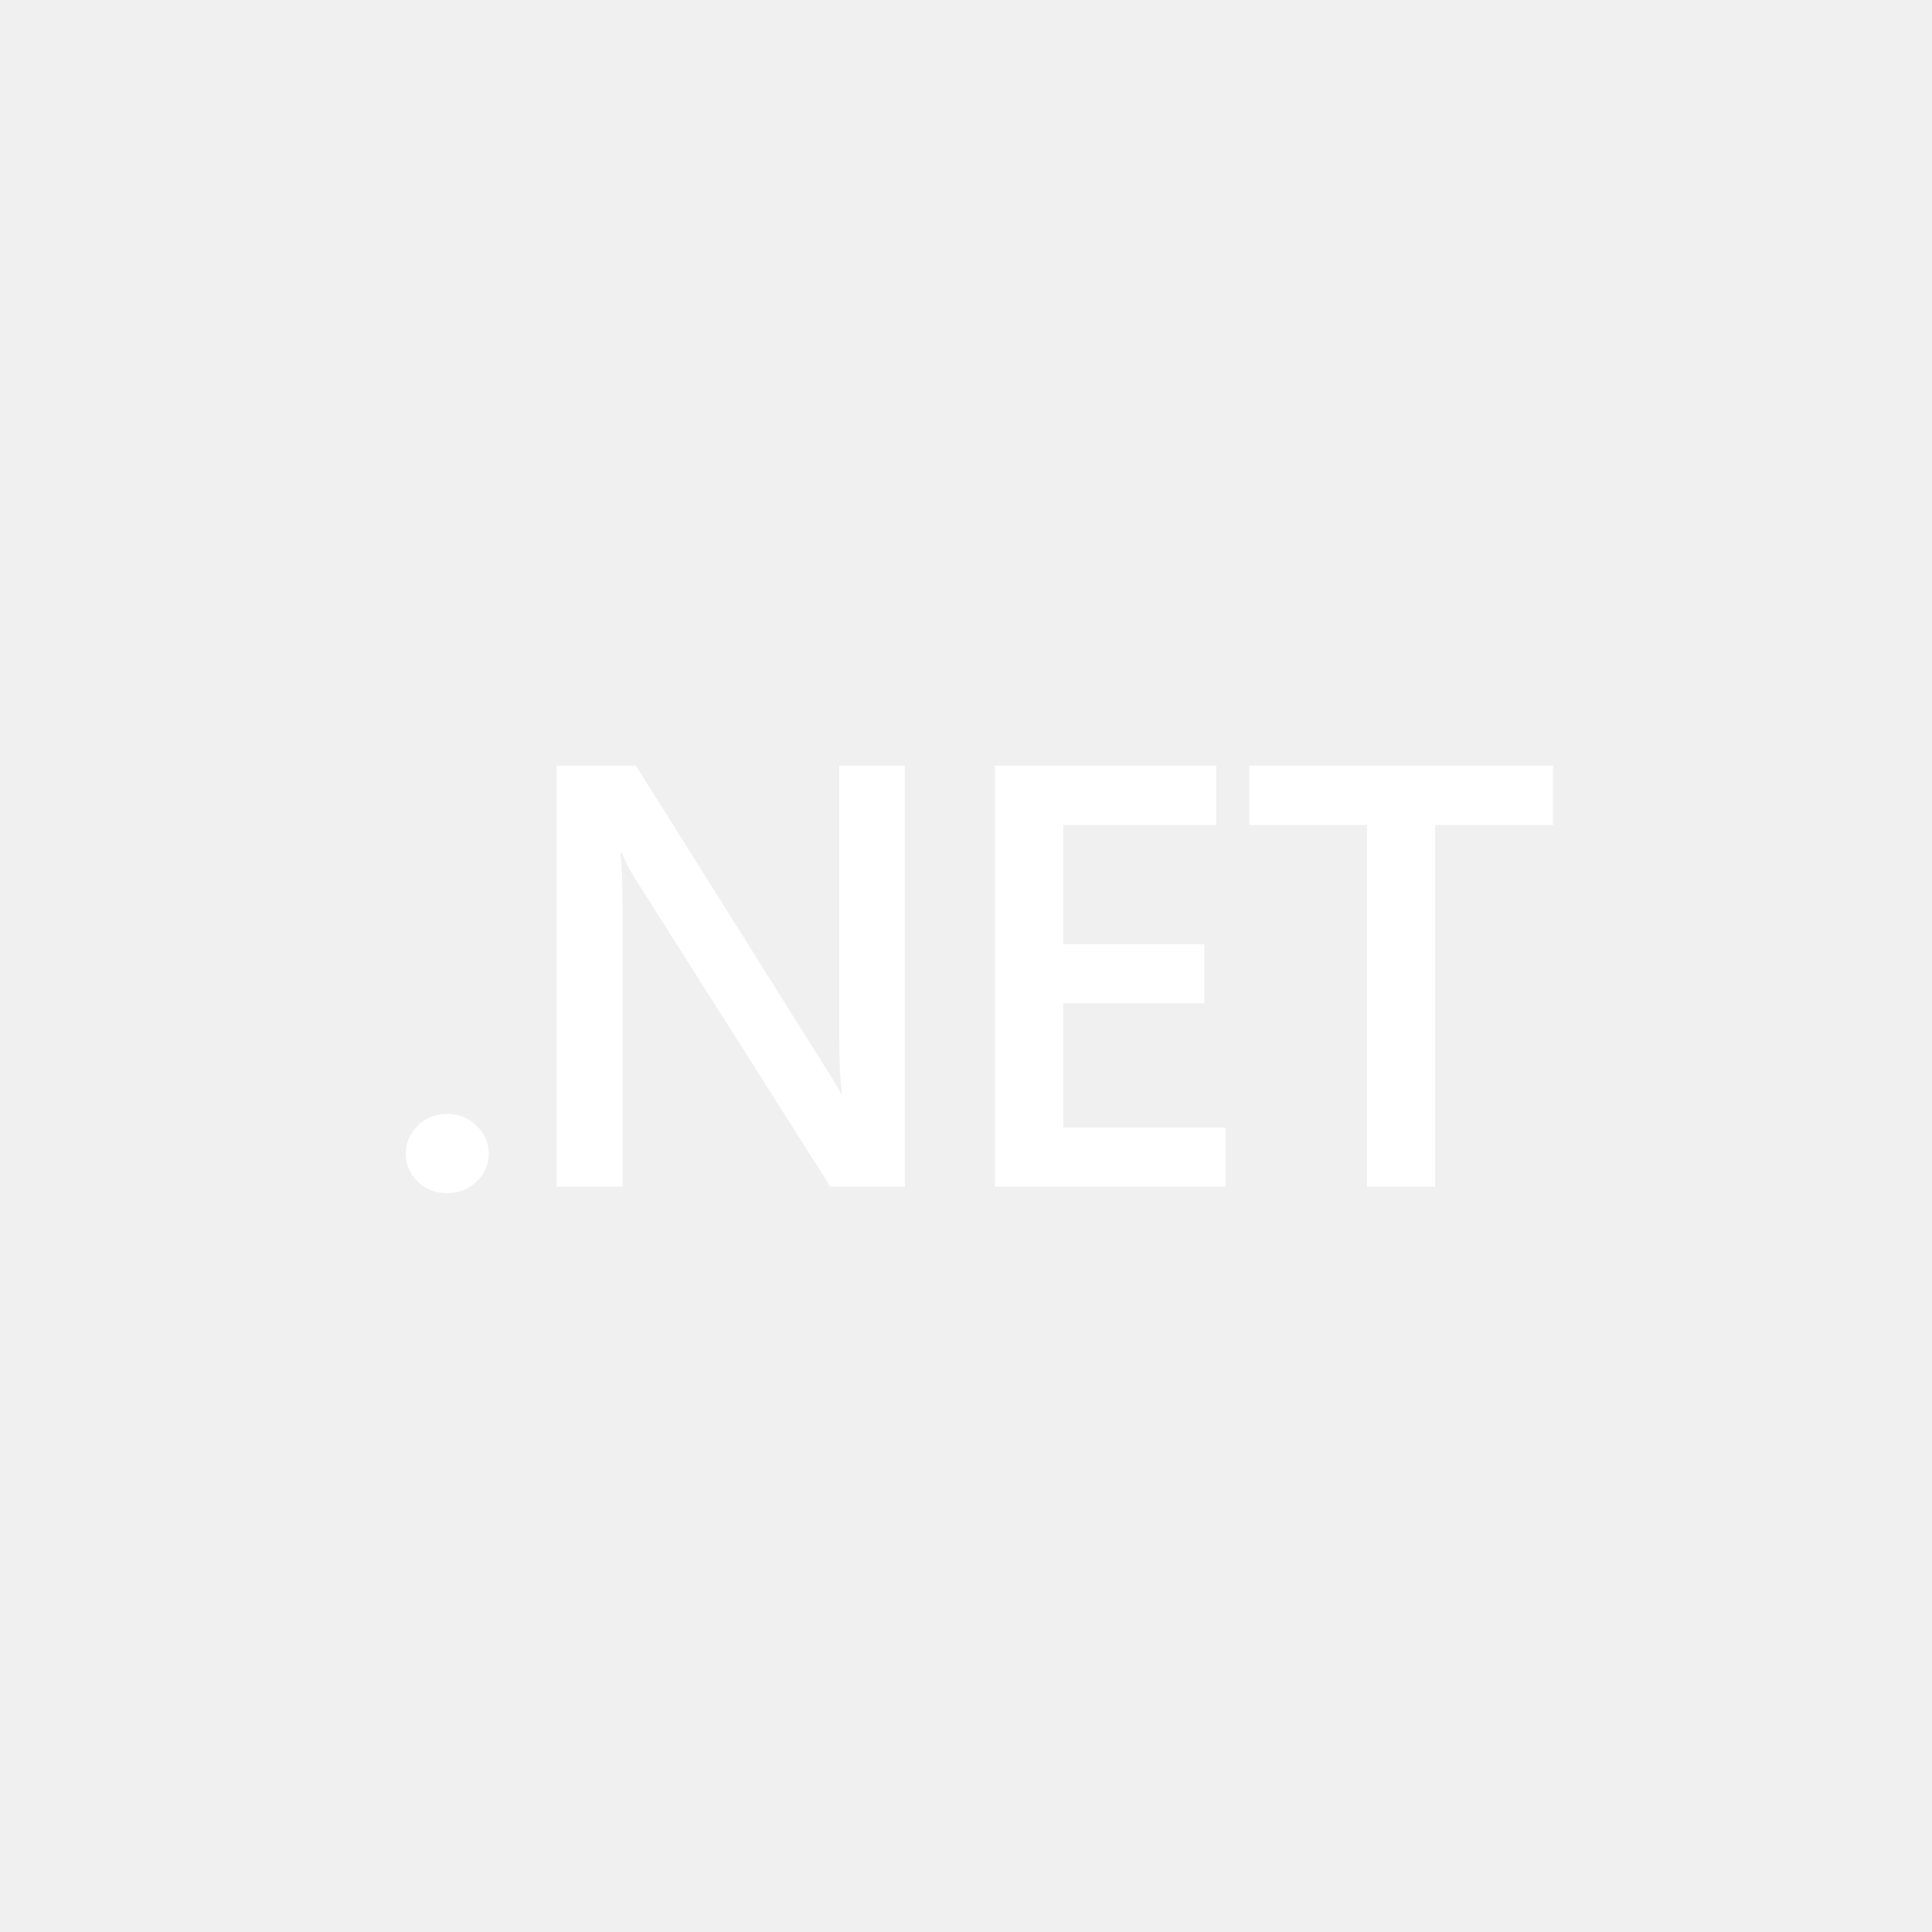
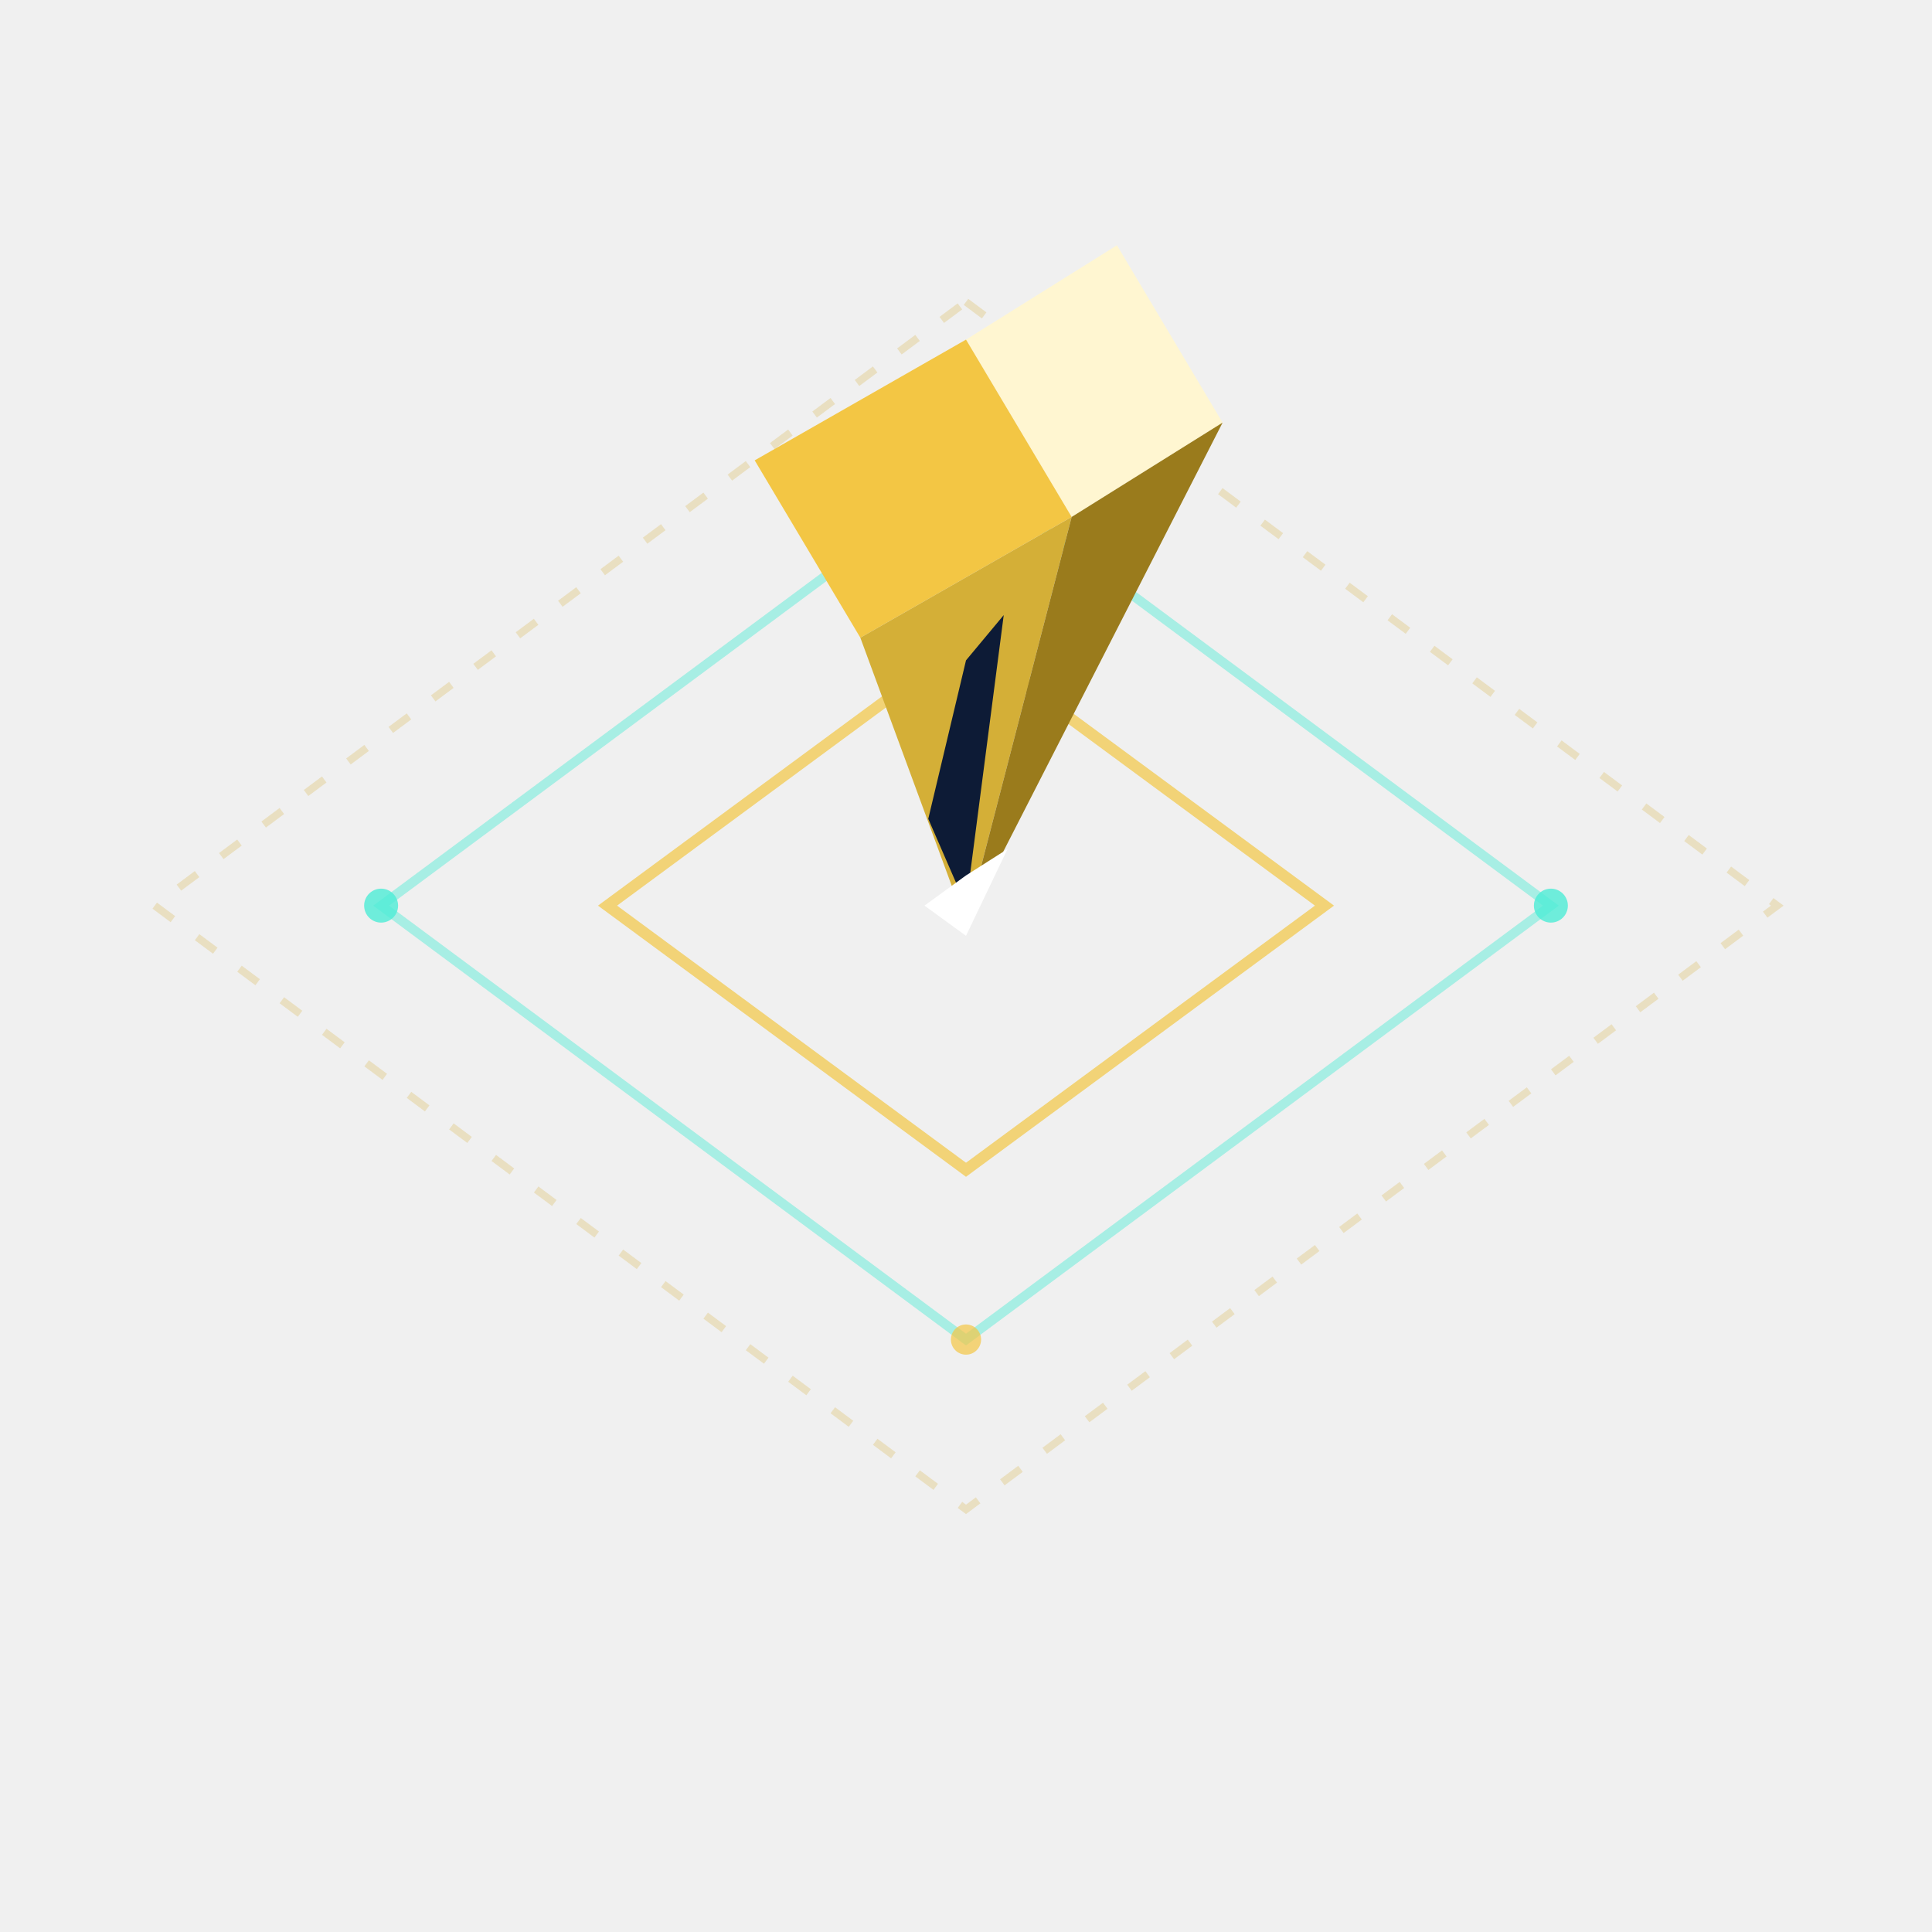
- <svg xmlns="http://www.w3.org/2000/svg" width="456" height="456" viewBox="0 0 456 456" version="1.1" xml:space="preserve" style="fill-rule:evenodd;clip-rule:evenodd;stroke-linejoin:round;stroke-miterlimit:2;">
-   <path d="m 105.5,281.609 c -2.703,0 -5.001,-0.9 -6.893,-2.702 -1.892,-1.848 -2.838,-4.042 -2.838,-6.582 0,-2.587 0.946,-4.804 2.838,-6.652 1.892,-1.848 4.19,-2.772 6.893,-2.772 2.748,0 5.068,0.924 6.96,2.772 1.937,1.848 2.906,4.064 2.906,6.652 0,2.54 -0.968,4.734 -2.906,6.582 -1.892,1.802 -4.212,2.702 -6.96,2.702 z" style="fill:#ffffff;fill-rule:nonzero;stroke-width:0.838" />
-   <path d="M 213.561,280.084 H 195.99 L 149.7,207.054 c -1.171,-1.848 -2.14,-3.765 -2.906,-5.751 h -0.406 c 0.361,2.125 0.541,6.675 0.541,13.65 v 65.132 h -15.543 v -99.36 h 18.719 l 44.737,71.298 c 1.892,2.957 3.109,4.989 3.649,6.098 h 0.27 c -0.45,-2.632 -0.676,-7.09 -0.676,-13.373 v -64.023 h 15.476 z" style="fill:#ffffff;fill-rule:nonzero;stroke-width:0.838" />
-   <path d="m 289.251,280.084 h -54.401 v -99.36 h 52.238 v 13.997 h -36.154 v 28.131 h 33.316 v 13.927 h -33.316 v 29.378 h 38.316 z" style="fill:#ffffff;fill-rule:nonzero;stroke-width:0.838" />
-   <path d="M 366.565,194.721 H 338.722 v 85.363 h -16.084 v -85.363 h -27.775 v -13.997 h 71.701 z" style="fill:#ffffff;fill-rule:nonzero;stroke-width:0.838" />
+ <svg xmlns="http://www.w3.org/2000/svg" width="512" height="512" viewBox="0 0 512 512" version="1.1">
+   <g transform="translate(256, 240)">
+     <polygon points="0,-160 215,0 0,160 -215,0" fill="none" stroke="#D4AF37" stroke-width="2" stroke-opacity="0.25" stroke-dasharray="6 8" />
+     <polygon points="0,-115 155,0 0,115 -155,0" fill="none" stroke="#4EECD6" stroke-width="2.5" stroke-opacity="0.45" />
+     <polygon points="0,-70 95,0 0,70 -95,0" fill="none" stroke="#F3C644" stroke-width="3" stroke-opacity="0.7" />
+     <circle cx="-155" cy="0" r="4.5" fill="#4EECD6" opacity="0.8" />
+     <circle cx="155" cy="0" r="4.5" fill="#4EECD6" opacity="0.8" />
+     <circle cx="0" cy="-115" r="4" fill="#F3C644" opacity="0.7" />
+     <circle cx="0" cy="115" r="4" fill="#F3C644" opacity="0.7" />
+     <g transform="translate(0, -50)">
+       <polygon points="0,-100 40,-125 68,-78 28,-53" fill="#FFF6D1" />
+       <polygon points="0,-100 28,-53 -28,-21 -56,-68" fill="#F3C644" />
+       <polygon points="-28,-21 28,-53 0,55" fill="#D4AF37" />
+       <polygon points="28,-53 68,-78 0,55" fill="#9A7B1C" />
+       <polygon points="0,-15 10,-27 0,50 -10,27" fill="#0D1B36" />
+       <polygon points="0,42 11,35 0,58 -11,50" fill="#FFFFFF" />
+     </g>
+   </g>
</svg>
